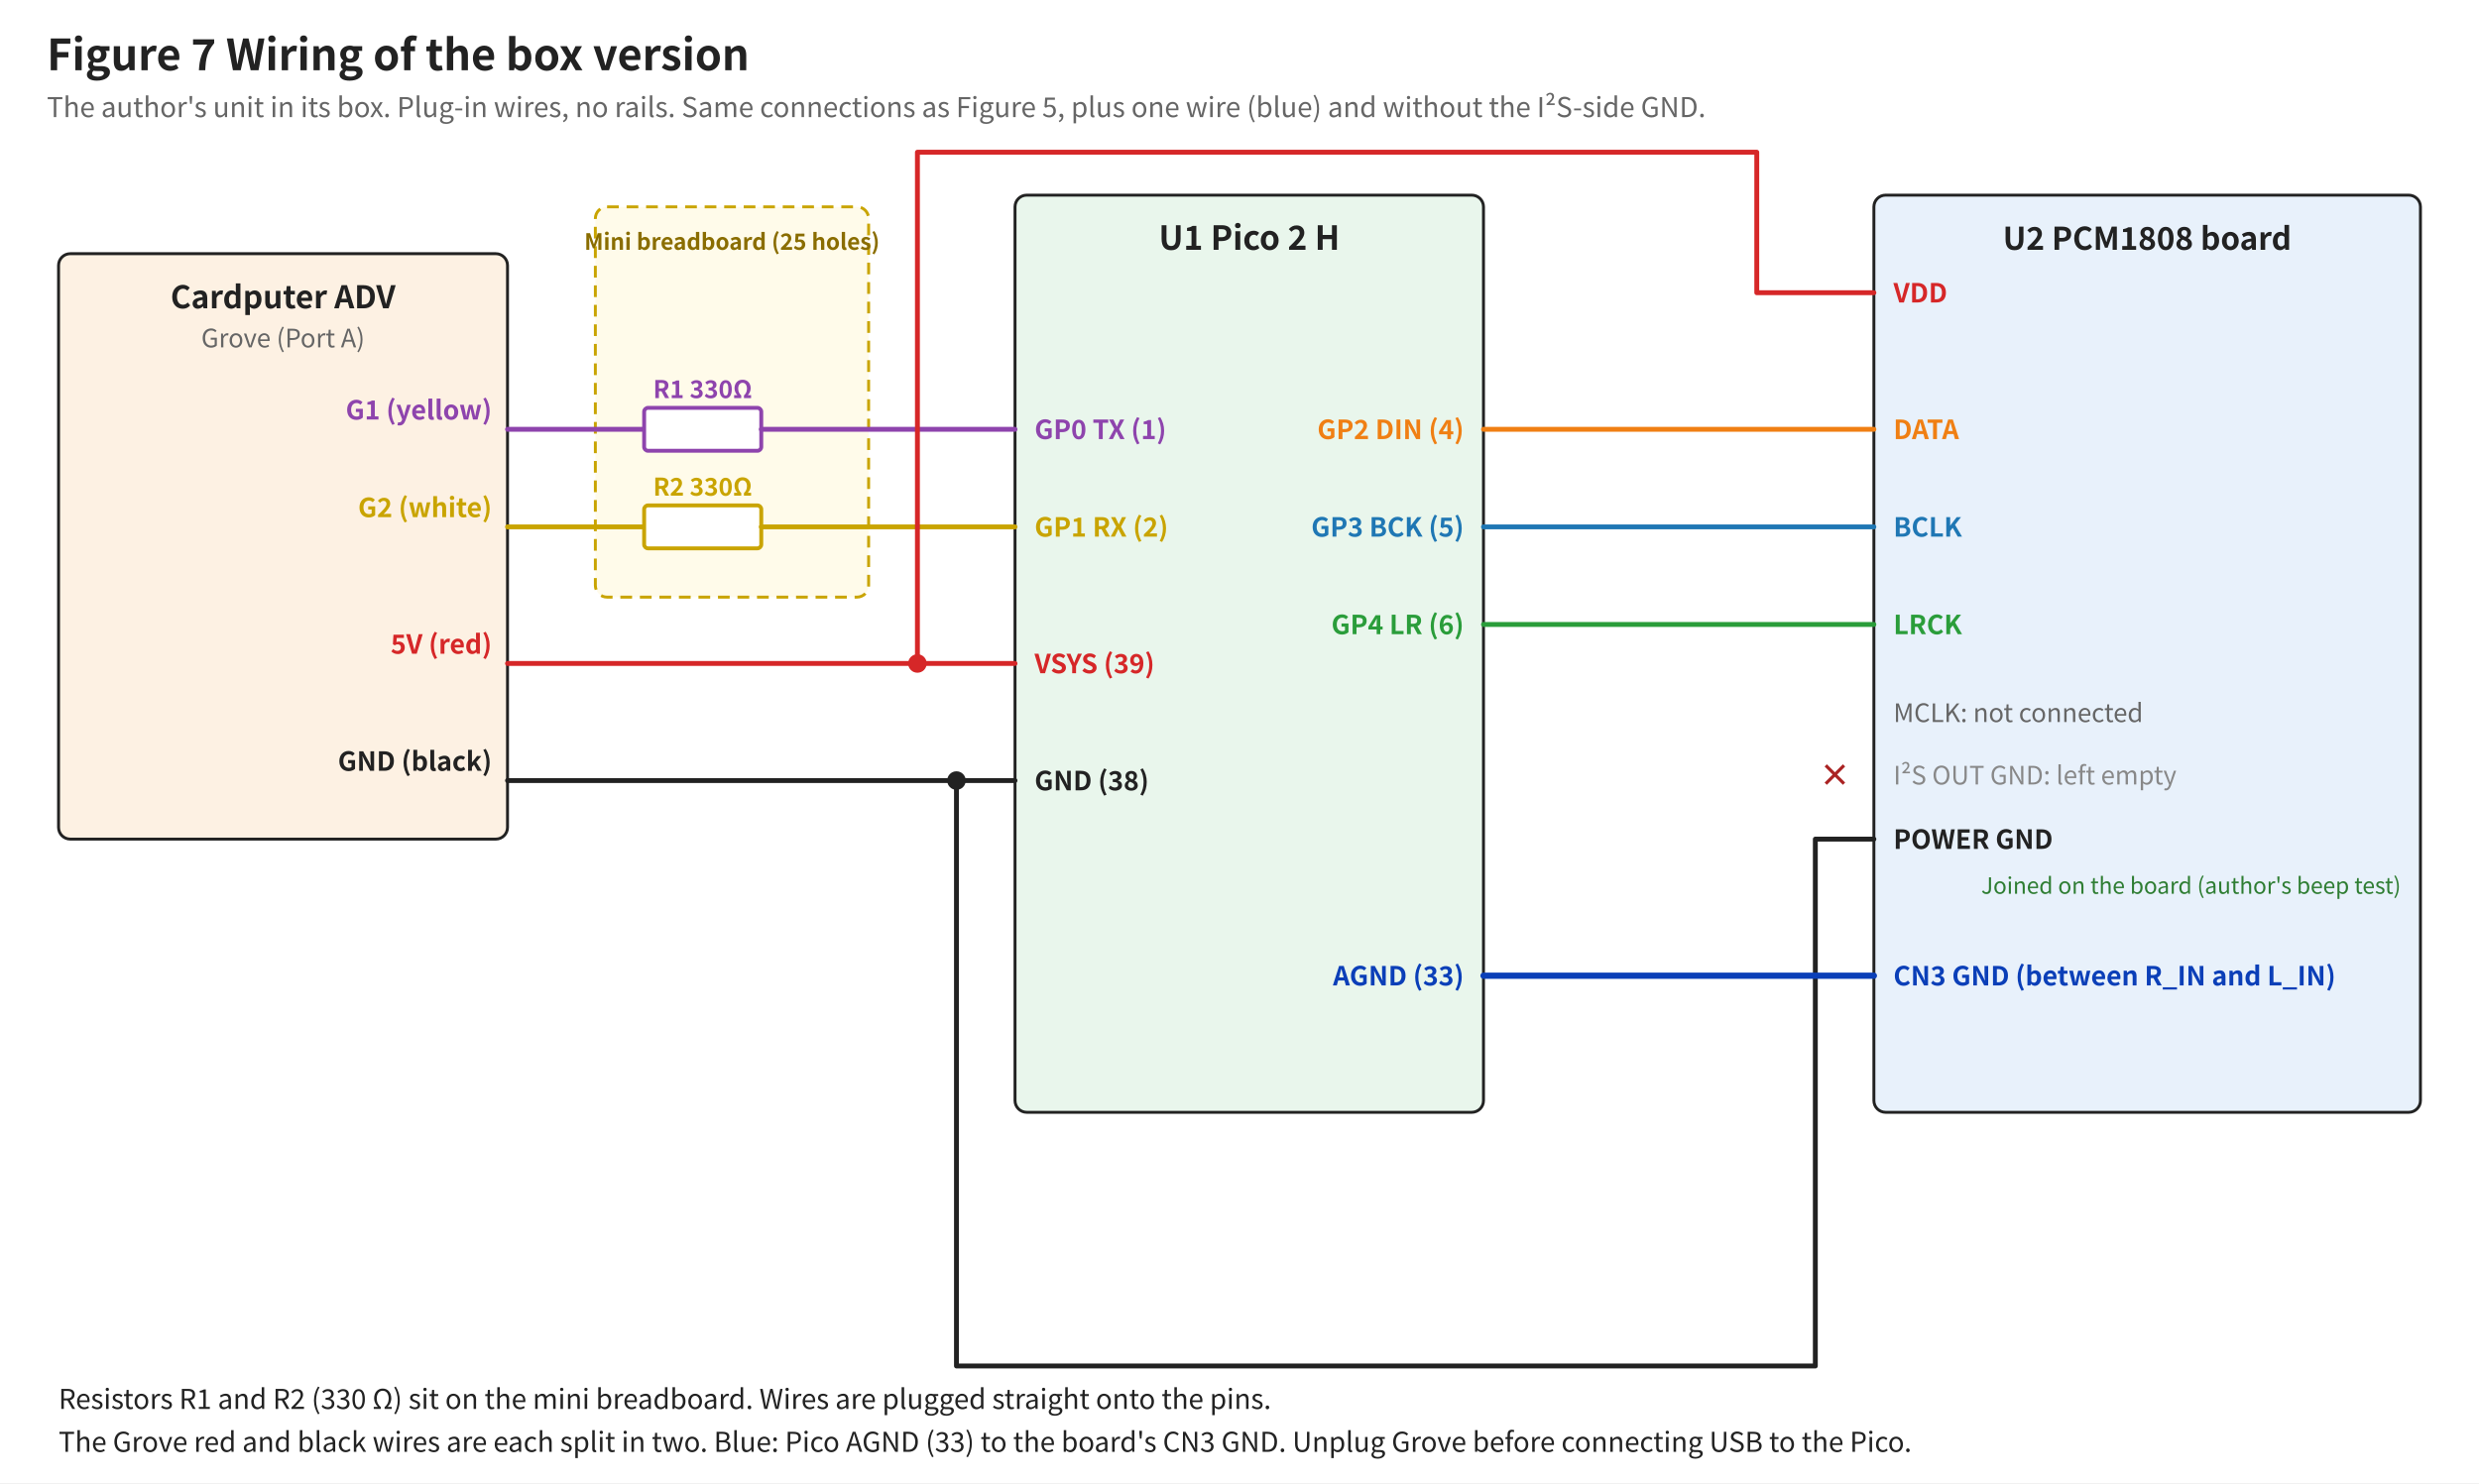
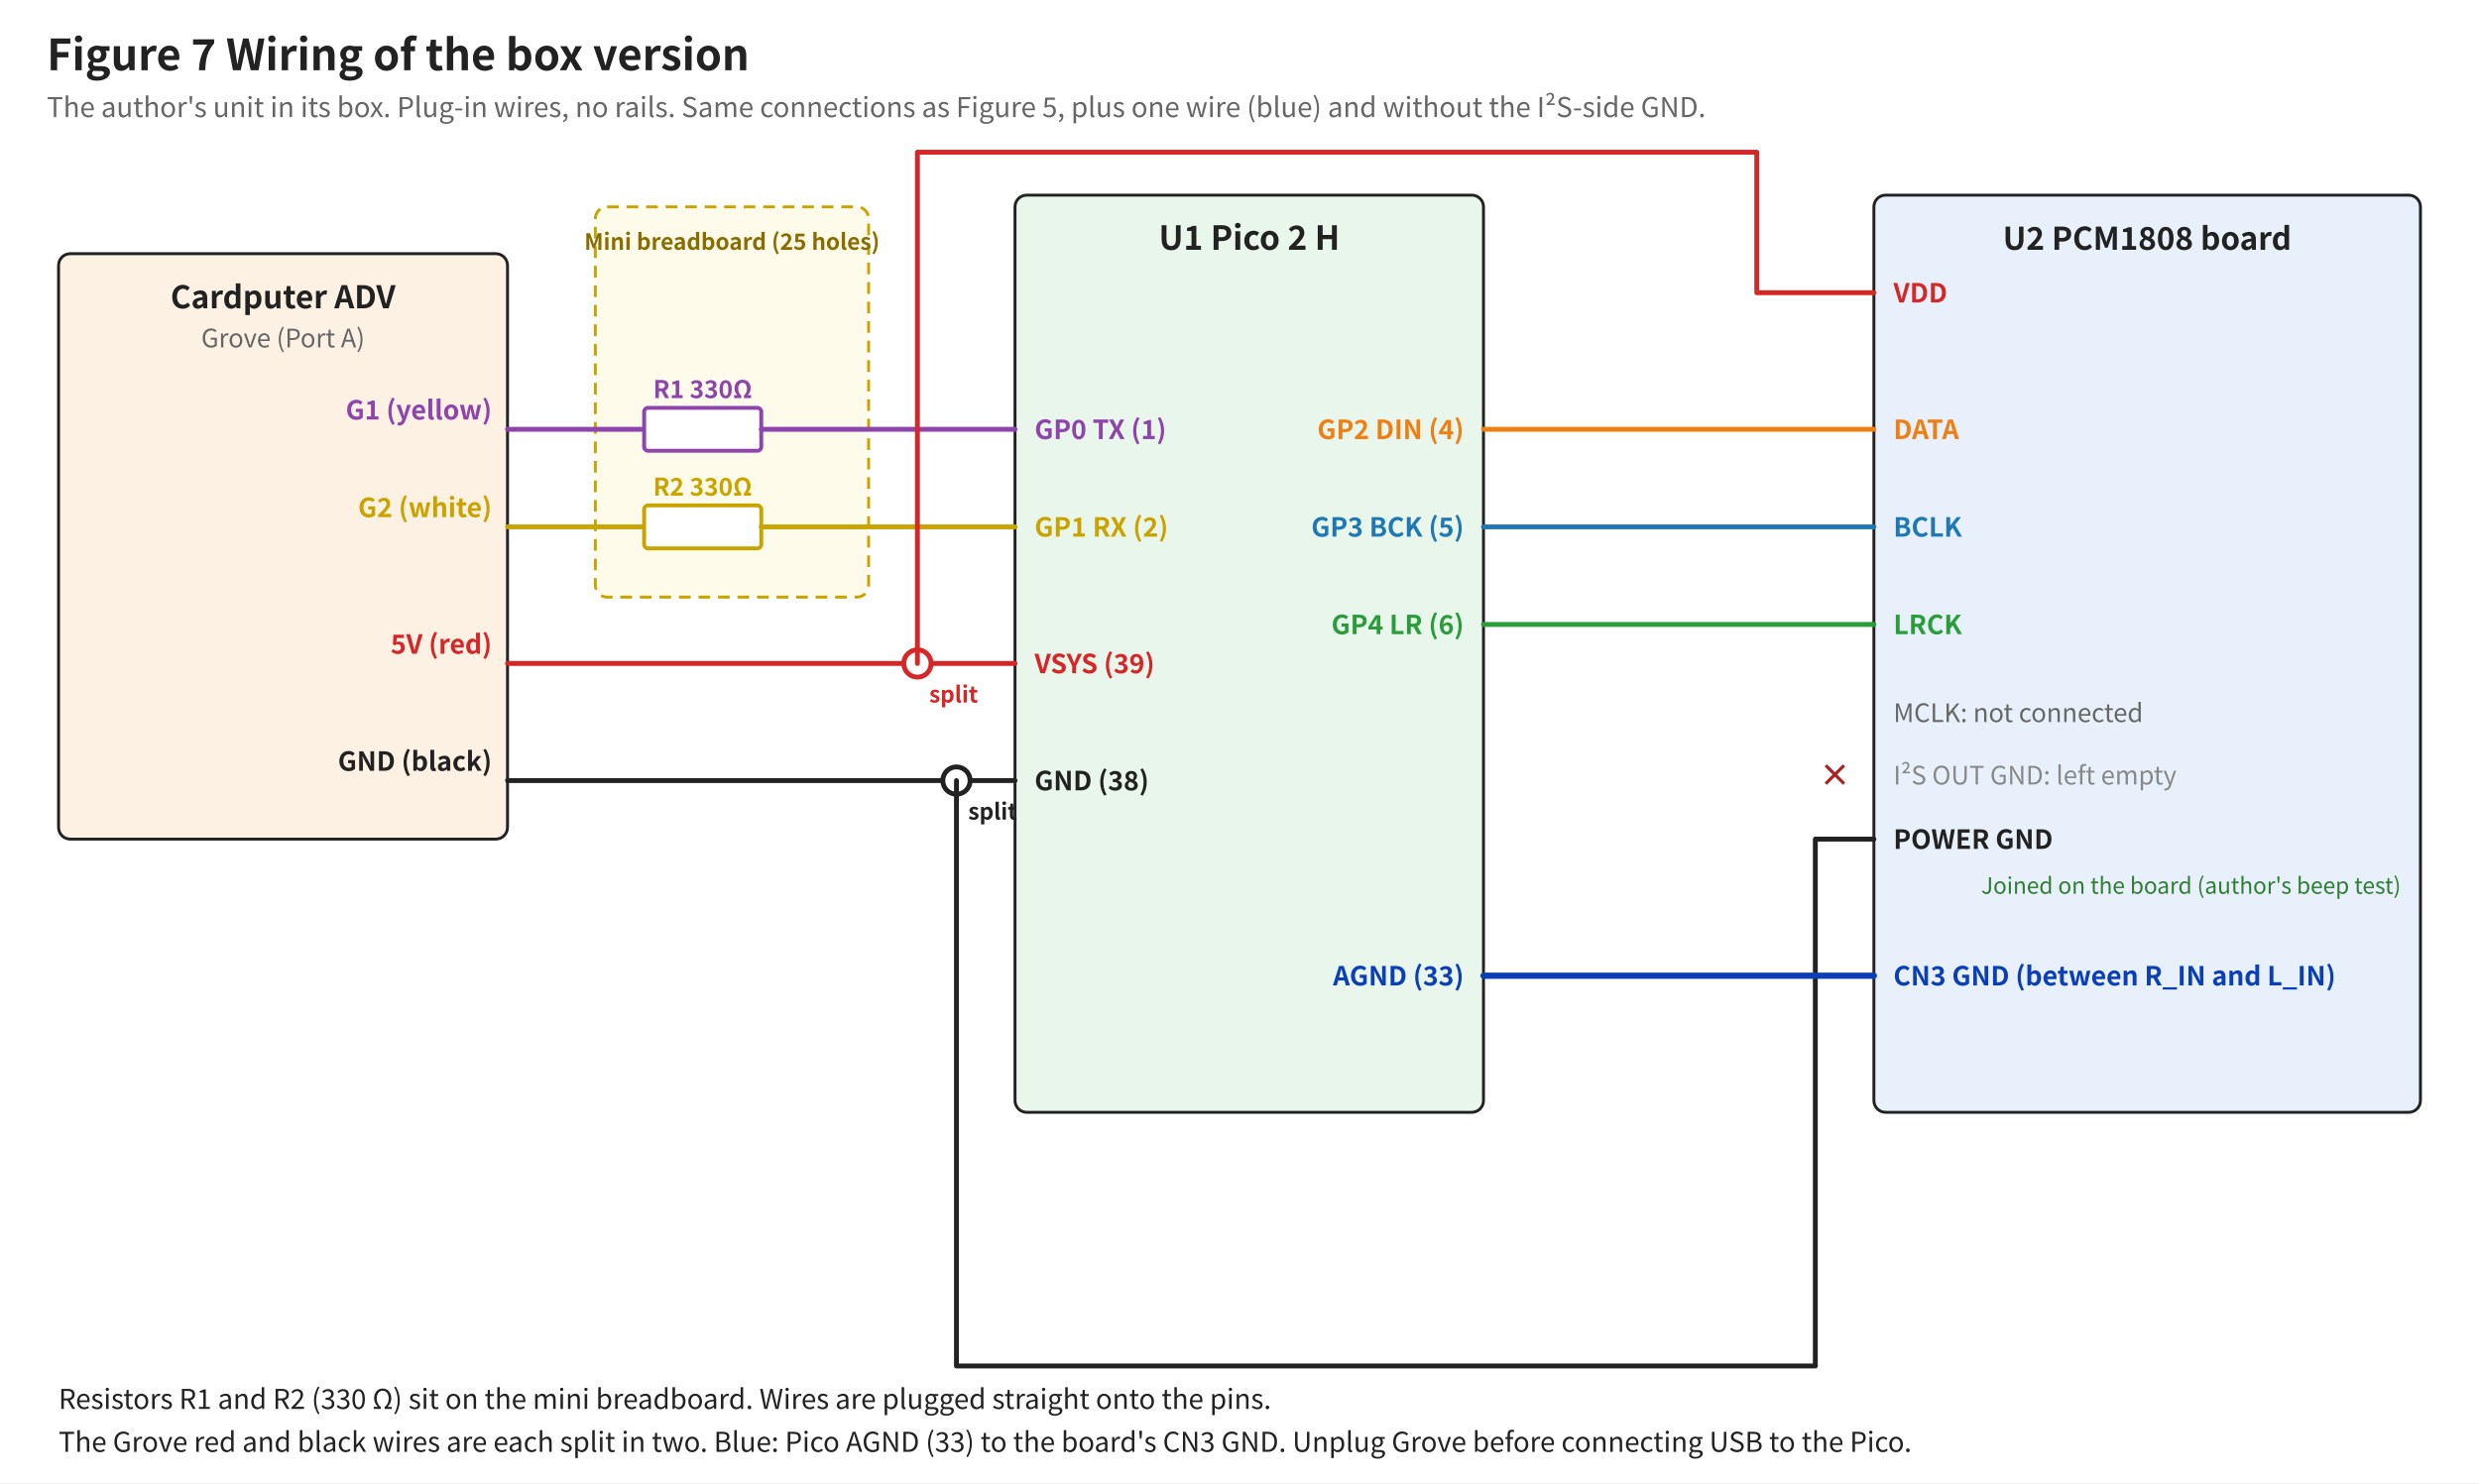
<svg xmlns="http://www.w3.org/2000/svg" viewBox="0 0 1270 760" width="1270" height="760" font-family="'Hiragino Sans','Hiragino Kaku Gothic ProN','Noto Sans CJK JP','Noto Sans JP','Yu Gothic',Meiryo,sans-serif">
  <rect width="1270" height="760" fill="#ffffff" />
  <text x="24" y="36" font-size="22" fill="#222" font-weight="700">Figure 7  Wiring of the box version</text>
  <text x="24" y="60" font-size="14" fill="#666">The author's unit in its box. Plug-in wires, no rails. Same connections as Figure 5, plus one wire (blue) and without the I²S-side GND.</text>
  <rect x="30" y="130" width="230" height="300" rx="6" fill="#fdf1e3" stroke="#222" stroke-width="1.5" />
  <text x="145" y="158" font-size="16" fill="#222" text-anchor="middle" font-weight="700">Cardputer ADV</text>
  <text x="145" y="178" font-size="13" fill="#666" text-anchor="middle" font-weight="400">Grove (Port A)</text>
  <rect x="305" y="106" width="140" height="200" rx="6" fill="#fffbea" stroke="#c9a400" stroke-width="1.5" stroke-dasharray="6 4" />
  <text x="375" y="128" font-size="11.5" fill="#8a6d00" text-anchor="middle" font-weight="700">Mini breadboard (25 holes)</text>
  <rect x="520" y="100" width="240" height="470" rx="6" fill="#e9f6ec" stroke="#222" stroke-width="1.5" />
  <text x="640" y="128" font-size="17" fill="#222" text-anchor="middle" font-weight="700">U1  Pico 2 H</text>
  <rect x="960" y="100" width="280" height="470" rx="6" fill="#e8f1fb" stroke="#222" stroke-width="1.5" />
  <text x="1100" y="128" font-size="16" fill="#222" text-anchor="middle" font-weight="700">U2  PCM1808 board</text>
  <text x="252" y="215" font-size="13.5" fill="#8e44ad" text-anchor="end" font-weight="700">G1 (yellow)</text>
  <path d="M260 220 L330 220" fill="none" stroke="#8e44ad" stroke-width="2.5" stroke-linecap="round" stroke-linejoin="round" />
  <rect x="330" y="209" width="60" height="22" rx="2" fill="#fff" stroke="#8e44ad" stroke-width="2" />
  <text x="360" y="204" font-size="12.5" fill="#8e44ad" text-anchor="middle" font-weight="700">R1 330Ω</text>
  <path d="M390 220 L520 220" fill="none" stroke="#8e44ad" stroke-width="2.5" stroke-linecap="round" stroke-linejoin="round" />
  <text x="530" y="225" font-size="13.5" fill="#8e44ad" text-anchor="start" font-weight="700">GP0 TX (1)</text>
  <text x="252" y="265" font-size="13.5" fill="#c9a400" text-anchor="end" font-weight="700">G2 (white)</text>
  <path d="M260 270 L330 270" fill="none" stroke="#c9a400" stroke-width="2.5" stroke-linecap="round" stroke-linejoin="round" />
  <rect x="330" y="259" width="60" height="22" rx="2" fill="#fff" stroke="#c9a400" stroke-width="2" />
  <text x="360" y="254" font-size="12.5" fill="#c9a400" text-anchor="middle" font-weight="700">R2 330Ω</text>
  <path d="M390 270 L520 270" fill="none" stroke="#c9a400" stroke-width="2.5" stroke-linecap="round" stroke-linejoin="round" />
  <text x="530" y="275" font-size="13.5" fill="#c9a400" text-anchor="start" font-weight="700">GP1 RX (2)</text>
  <text x="252" y="335" font-size="13.5" fill="#d62728" text-anchor="end" font-weight="700">5V (red)</text>
  <path d="M260 340 L520 340" fill="none" stroke="#d62728" stroke-width="2.5" stroke-linecap="round" stroke-linejoin="round" />
  <text x="530" y="345" font-size="13.5" fill="#d62728" text-anchor="start" font-weight="700">VSYS (39)</text>
-   <circle cx="470" cy="340" r="4" fill="#d62728" stroke="#d62728" stroke-width="1.5" />
+   <circle cx="470" cy="340" r="7" fill="#fff" stroke="#d62728" stroke-width="2.5" />
+   <text x="476" y="360" font-size="11.5" fill="#d62728" text-anchor="start" font-weight="700">split</text>
  <path d="M470 340 L470 78 L900 78 L900 150 L960 150" fill="none" stroke="#d62728" stroke-width="2.5" stroke-linecap="round" stroke-linejoin="round" />
  <text x="970" y="155" font-size="13.5" fill="#d62728" text-anchor="start" font-weight="700">VDD</text>
  <text x="252" y="395" font-size="13.5" fill="#222222" text-anchor="end" font-weight="700">GND (black)</text>
  <path d="M260 400 L520 400" fill="none" stroke="#222222" stroke-width="2.5" stroke-linecap="round" stroke-linejoin="round" />
  <text x="530" y="405" font-size="13.5" fill="#222222" text-anchor="start" font-weight="700">GND (38)</text>
-   <circle cx="490" cy="400" r="4" fill="#222222" stroke="#222222" stroke-width="1.5" />
+   <circle cx="490" cy="400" r="7" fill="#fff" stroke="#222222" stroke-width="2.5" />
+   <text x="496" y="420" font-size="11.5" fill="#222222" text-anchor="start" font-weight="700">split</text>
  <path d="M490 400 L490 700 L930 700 L930 430 L960 430" fill="none" stroke="#222222" stroke-width="2.5" stroke-linecap="round" stroke-linejoin="round" />
  <text x="970" y="435" font-size="13.5" fill="#222222" text-anchor="start" font-weight="700">POWER GND</text>
  <text x="750" y="225" font-size="13.5" fill="#f07f13" text-anchor="end" font-weight="700">GP2 DIN (4)</text>
  <path d="M760 220 L960 220" fill="none" stroke="#f07f13" stroke-width="2.5" stroke-linecap="round" stroke-linejoin="round" />
  <text x="970" y="225" font-size="13.5" fill="#f07f13" text-anchor="start" font-weight="700">DATA</text>
  <text x="750" y="275" font-size="13.5" fill="#1f77b4" text-anchor="end" font-weight="700">GP3 BCK (5)</text>
  <path d="M760 270 L960 270" fill="none" stroke="#1f77b4" stroke-width="2.5" stroke-linecap="round" stroke-linejoin="round" />
  <text x="970" y="275" font-size="13.5" fill="#1f77b4" text-anchor="start" font-weight="700">BCLK</text>
  <text x="750" y="325" font-size="13.5" fill="#2a9d3a" text-anchor="end" font-weight="700">GP4 LR (6)</text>
  <path d="M760 320 L960 320" fill="none" stroke="#2a9d3a" stroke-width="2.5" stroke-linecap="round" stroke-linejoin="round" />
  <text x="970" y="325" font-size="13.5" fill="#2a9d3a" text-anchor="start" font-weight="700">LRCK</text>
  <text x="970" y="370" font-size="13" fill="#666" text-anchor="start" font-weight="400">MCLK: not connected</text>
  <text x="970" y="402" font-size="13" fill="#888" text-anchor="start" font-weight="400">I²S OUT GND: left empty</text>
  <text x="948" y="403" font-size="16" fill="#aa2222" text-anchor="end" font-weight="700">×</text>
  <text x="1230" y="458" font-size="11.5" fill="#2e7d32" text-anchor="end" font-weight="400">Joined on the board (author's beep test)</text>
  <text x="750" y="505" font-size="13.5" fill="#0b3fb8" text-anchor="end" font-weight="700">AGND (33)</text>
  <path d="M760 500 L960 500" fill="none" stroke="#0b3fb8" stroke-width="3.2" stroke-linecap="round" stroke-linejoin="round" />
  <text x="970" y="505" font-size="13.5" fill="#0b3fb8" text-anchor="start" font-weight="700">CN3 GND (between R_IN and L_IN)</text>
  <text x="30" y="722" font-size="14" fill="#222" text-anchor="start" font-weight="400">Resistors R1 and R2 (330 Ω) sit on the mini breadboard. Wires are plugged straight onto the pins.</text>
  <text x="30" y="744" font-size="14" fill="#222" text-anchor="start" font-weight="400">The Grove red and black wires are each split in two. Blue: Pico AGND (33) to the board's CN3 GND.  Unplug Grove before connecting USB to the Pico.</text>
</svg>
